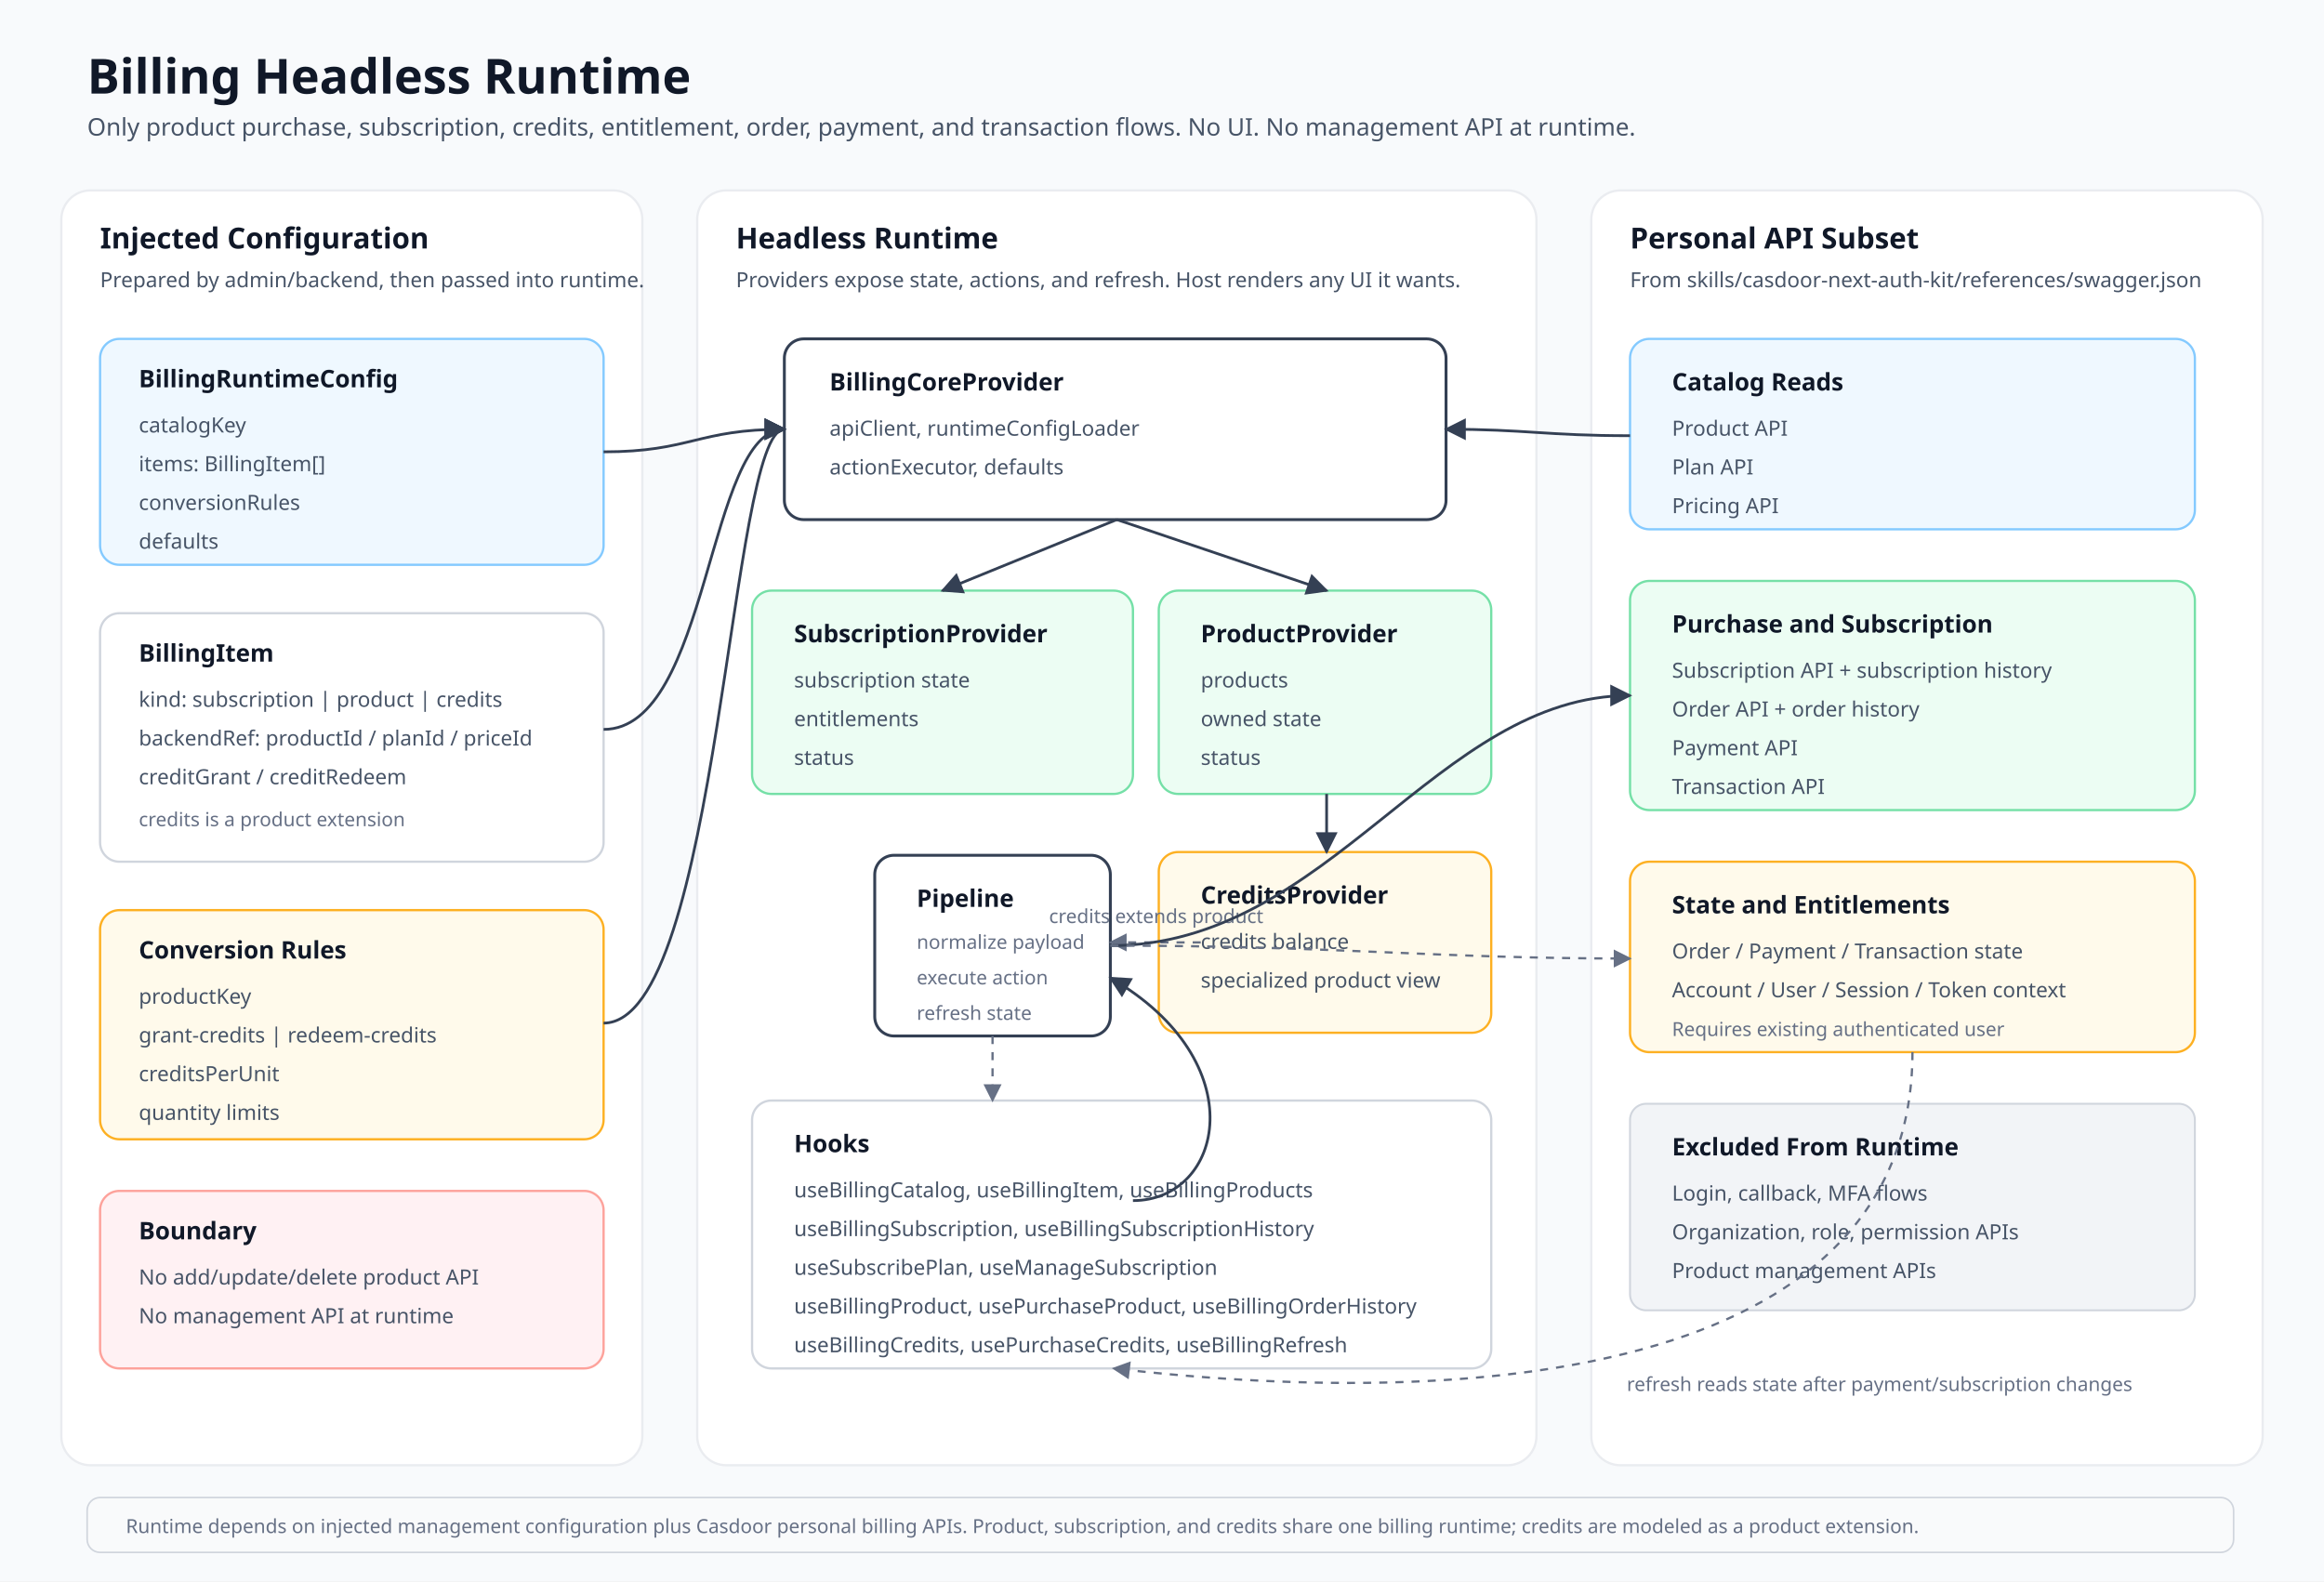
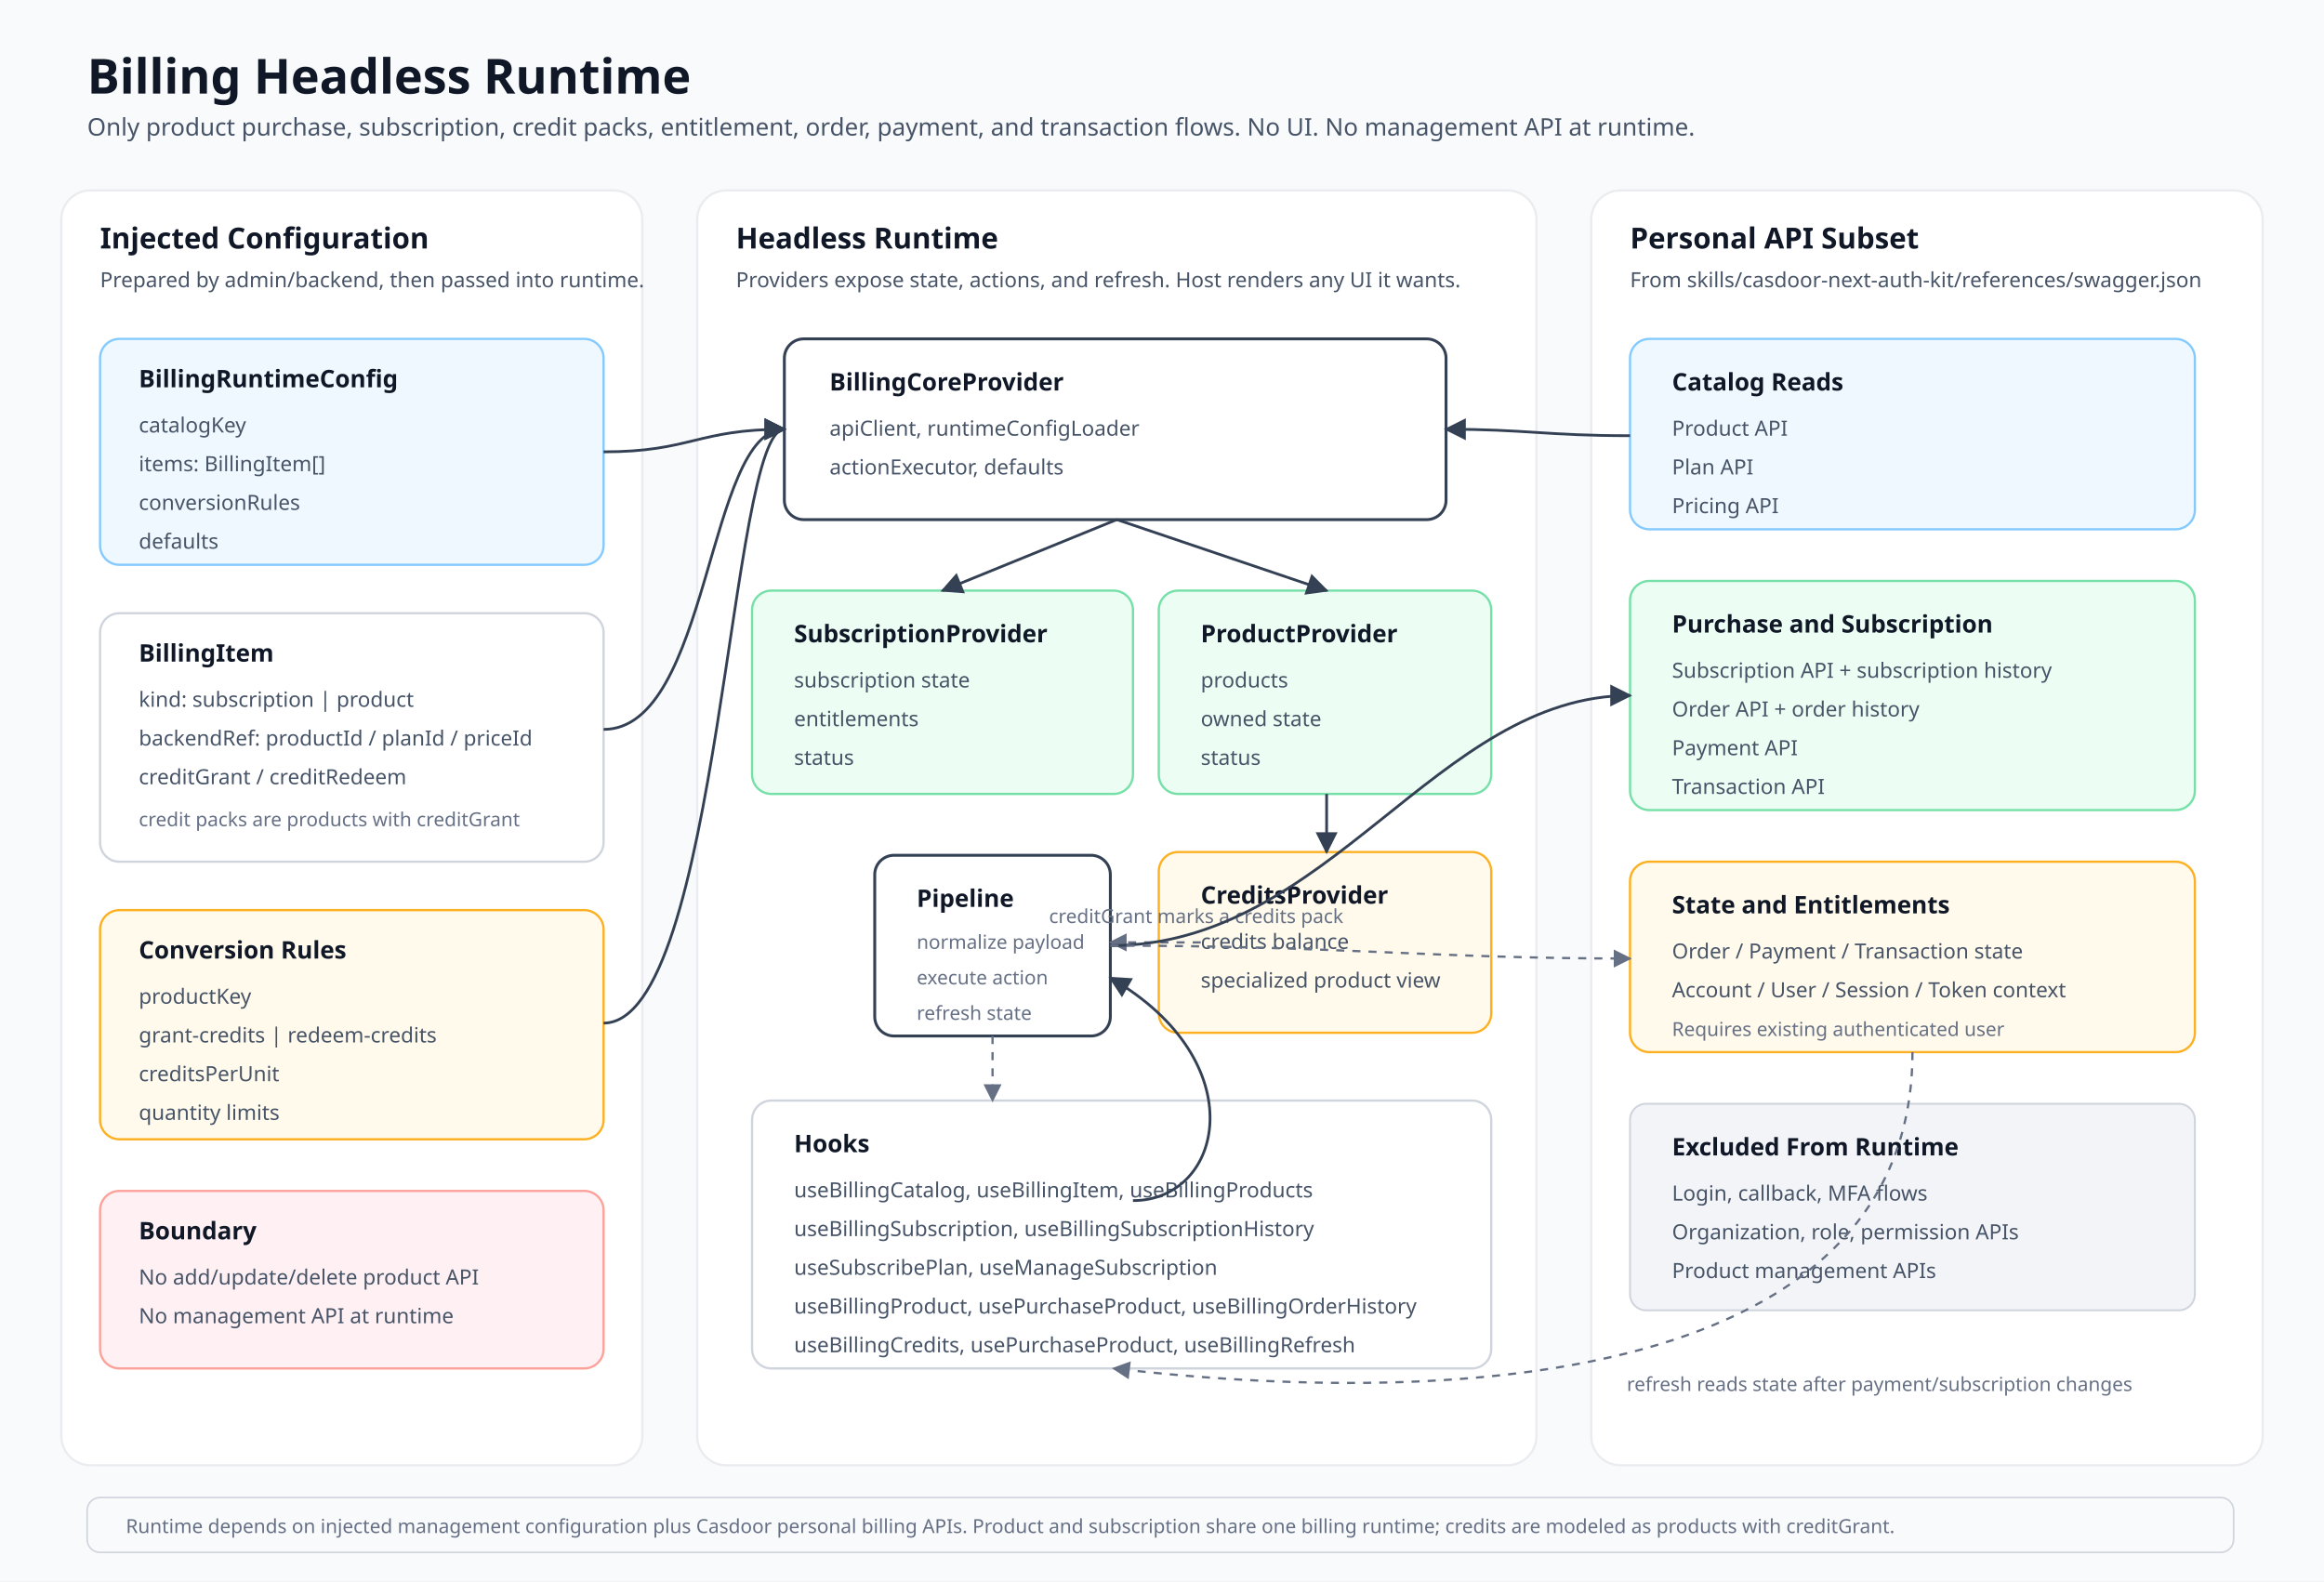
<svg xmlns="http://www.w3.org/2000/svg" width="1440" height="980" viewBox="0 0 1440 980" role="img" aria-labelledby="title desc">
  <defs>
    <marker id="arrow" viewBox="0 0 10 10" refX="9" refY="5" markerWidth="8" markerHeight="8" orient="auto-start-reverse">
      <path d="M 0 0 L 10 5 L 0 10 z" fill="#344054" />
    </marker>
    <marker id="softArrow" viewBox="0 0 10 10" refX="9" refY="5" markerWidth="8" markerHeight="8" orient="auto-start-reverse">
      <path d="M 0 0 L 10 5 L 0 10 z" fill="#667085" />
    </marker>
    <style>
      .bg { fill: #f8fafc; }
      .title { font: 700 30px sans-serif; fill: #101828; }
      .subtitle { font: 400 15px sans-serif; fill: #475467; }
      .section-title { font: 700 18px sans-serif; fill: #101828; }
      .label { font: 600 15px sans-serif; fill: #101828; }
      .small { font: 400 13px sans-serif; fill: #475467; }
      .tiny { font: 400 12px sans-serif; fill: #667085; }
      .box { fill: #ffffff; stroke: #d0d5dd; stroke-width: 1.4; rx: 12; }
      .box-strong { fill: #ffffff; stroke: #344054; stroke-width: 1.8; rx: 12; }
      .box-blue { fill: #eff8ff; stroke: #84caff; stroke-width: 1.4; rx: 12; }
      .box-green { fill: #ecfdf3; stroke: #75e0a7; stroke-width: 1.4; rx: 12; }
      .box-amber { fill: #fffaeb; stroke: #fdb022; stroke-width: 1.4; rx: 12; }
      .box-red { fill: #fff1f3; stroke: #fda29b; stroke-width: 1.4; rx: 12; }
      .box-gray { fill: #f2f4f7; stroke: #d0d5dd; stroke-width: 1.2; rx: 10; }
      .lane { fill: #ffffff; stroke: #eaecf0; stroke-width: 1.4; rx: 18; }
      .line { stroke: #344054; stroke-width: 1.7; fill: none; marker-end: url(#arrow); }
      .soft-line { stroke: #667085; stroke-width: 1.4; fill: none; stroke-dasharray: 5 5; marker-end: url(#softArrow); }
      .plain-line { stroke: #98a2b3; stroke-width: 1.3; fill: none; }
      .badge { fill: #f9fafb; stroke: #d0d5dd; stroke-width: 1; rx: 8; }
    </style>
  </defs>
  <rect class="bg" x="0" y="0" width="1440" height="980" />
  <text class="title" x="54" y="58">Billing Headless Runtime</text>
-   <text class="subtitle" x="54" y="84">Only product purchase, subscription, credits, entitlement, order, payment, and transaction flows. No UI. No management API at runtime.</text>
+   <text class="subtitle" x="54" y="84">Only product purchase, subscription, credit packs, entitlement, order, payment, and transaction flows. No UI. No management API at runtime.</text>
  <rect class="lane" x="38" y="118" width="360" height="790" />
  <text class="section-title" x="62" y="154">Injected Configuration</text>
  <text class="small" x="62" y="178">Prepared by admin/backend, then passed into runtime.</text>
  <rect class="box-blue" x="62" y="210" width="312" height="140" />
  <text class="label" x="86" y="240">BillingRuntimeConfig</text>
  <text class="small" x="86" y="268">catalogKey</text>
  <text class="small" x="86" y="292">items: BillingItem[]</text>
  <text class="small" x="86" y="316">conversionRules</text>
  <text class="small" x="86" y="340">defaults</text>
  <rect class="box" x="62" y="380" width="312" height="154" />
  <text class="label" x="86" y="410">BillingItem</text>
-   <text class="small" x="86" y="438">kind: subscription | product | credits</text>
+   <text class="small" x="86" y="438">kind: subscription | product</text>
  <text class="small" x="86" y="462">backendRef: productId / planId / priceId</text>
  <text class="small" x="86" y="486">creditGrant / creditRedeem</text>
-   <text class="tiny" x="86" y="512">credits is a product extension</text>
+   <text class="tiny" x="86" y="512">credit packs are products with creditGrant</text>
  <rect class="box-amber" x="62" y="564" width="312" height="142" />
  <text class="label" x="86" y="594">Conversion Rules</text>
  <text class="small" x="86" y="622">productKey</text>
  <text class="small" x="86" y="646">grant-credits | redeem-credits</text>
  <text class="small" x="86" y="670">creditsPerUnit</text>
  <text class="small" x="86" y="694">quantity limits</text>
  <rect class="box-red" x="62" y="738" width="312" height="110" />
  <text class="label" x="86" y="768">Boundary</text>
  <text class="small" x="86" y="796">No add/update/delete product API</text>
  <text class="small" x="86" y="820">No management API at runtime</text>
  <rect class="lane" x="432" y="118" width="520" height="790" />
  <text class="section-title" x="456" y="154">Headless Runtime</text>
  <text class="small" x="456" y="178">Providers expose state, actions, and refresh. Host renders any UI it wants.</text>
  <rect class="box-strong" x="486" y="210" width="410" height="112" />
  <text class="label" x="514" y="242">BillingCoreProvider</text>
  <text class="small" x="514" y="270">apiClient, runtimeConfigLoader</text>
  <text class="small" x="514" y="294">actionExecutor, defaults</text>
  <rect class="box-green" x="466" y="366" width="236" height="126" />
  <text class="label" x="492" y="398">SubscriptionProvider</text>
  <text class="small" x="492" y="426">subscription state</text>
  <text class="small" x="492" y="450">entitlements</text>
  <text class="small" x="492" y="474">status</text>
  <rect class="box-green" x="718" y="366" width="206" height="126" />
  <text class="label" x="744" y="398">ProductProvider</text>
  <text class="small" x="744" y="426">products</text>
  <text class="small" x="744" y="450">owned state</text>
  <text class="small" x="744" y="474">status</text>
  <rect class="box-amber" x="718" y="528" width="206" height="112" />
  <text class="label" x="744" y="560">CreditsProvider</text>
  <text class="small" x="744" y="588">credits balance</text>
  <text class="small" x="744" y="612">specialized product view</text>
  <rect class="box" x="466" y="682" width="458" height="166" />
  <text class="label" x="492" y="714">Hooks</text>
  <text class="small" x="492" y="742">useBillingCatalog, useBillingItem, useBillingProducts</text>
  <text class="small" x="492" y="766">useBillingSubscription, useBillingSubscriptionHistory</text>
  <text class="small" x="492" y="790">useSubscribePlan, useManageSubscription</text>
  <text class="small" x="492" y="814">useBillingProduct, usePurchaseProduct, useBillingOrderHistory</text>
-   <text class="small" x="492" y="838">useBillingCredits, usePurchaseCredits, useBillingRefresh</text>
+   <text class="small" x="492" y="838">useBillingCredits, usePurchaseProduct, useBillingRefresh</text>
  <rect class="lane" x="986" y="118" width="416" height="790" />
  <text class="section-title" x="1010" y="154">Personal API Subset</text>
  <text class="small" x="1010" y="178">From skills/casdoor-next-auth-kit/references/swagger.json</text>
  <rect class="box-blue" x="1010" y="210" width="350" height="118" />
  <text class="label" x="1036" y="242">Catalog Reads</text>
  <text class="small" x="1036" y="270">Product API</text>
  <text class="small" x="1036" y="294">Plan API</text>
  <text class="small" x="1036" y="318">Pricing API</text>
  <rect class="box-green" x="1010" y="360" width="350" height="142" />
  <text class="label" x="1036" y="392">Purchase and Subscription</text>
  <text class="small" x="1036" y="420">Subscription API + subscription history</text>
  <text class="small" x="1036" y="444">Order API + order history</text>
  <text class="small" x="1036" y="468">Payment API</text>
  <text class="small" x="1036" y="492">Transaction API</text>
  <rect class="box-amber" x="1010" y="534" width="350" height="118" />
  <text class="label" x="1036" y="566">State and Entitlements</text>
  <text class="small" x="1036" y="594">Order / Payment / Transaction state</text>
  <text class="small" x="1036" y="618">Account / User / Session / Token context</text>
  <text class="tiny" x="1036" y="642">Requires existing authenticated user</text>
  <rect class="box-gray" x="1010" y="684" width="350" height="128" />
  <text class="label" x="1036" y="716">Excluded From Runtime</text>
  <text class="small" x="1036" y="744">Login, callback, MFA flows</text>
  <text class="small" x="1036" y="768">Organization, role, permission APIs</text>
  <text class="small" x="1036" y="792">Product management APIs</text>
  <rect class="box-strong" x="542" y="530" width="146" height="112" />
  <text class="label" x="568" y="562">Pipeline</text>
  <text class="tiny" x="568" y="588">normalize payload</text>
  <text class="tiny" x="568" y="610">execute action</text>
  <text class="tiny" x="568" y="632">refresh state</text>
  <path class="line" d="M 374 280 C 428 280, 432 266, 486 266" />
  <path class="line" d="M 374 452 C 440 452, 438 266, 486 266" />
  <path class="line" d="M 374 634 C 446 634, 452 266, 486 266" />
  <path class="line" d="M 692 322 L 584 366" />
  <path class="line" d="M 692 322 L 822 366" />
  <path class="line" d="M 822 492 L 822 528" />
  <path class="soft-line" d="M 744 584 C 690 584, 696 584, 688 584" />
-   <text class="tiny" x="650" y="572">credits extends product</text>
+   <text class="tiny" x="650" y="572">creditGrant marks a credits pack</text>
  <path class="line" d="M 702 744 C 758 744, 778 658, 688 606" />
  <path class="line" d="M 688 586 C 824 586, 890 431, 1010 431" />
  <path class="soft-line" d="M 688 586 C 828 586, 888 594, 1010 594" />
  <path class="line" d="M 1010 270 C 958 270, 946 266, 896 266" />
  <path class="soft-line" d="M 615 642 C 615 670, 615 682, 615 682" />
  <path class="soft-line" d="M 1185 652 C 1185 846, 930 876, 690 848" />
  <text class="tiny" x="1008" y="862">refresh reads state after payment/subscription changes</text>
  <rect class="badge" x="54" y="928" width="1330" height="34" />
-   <text class="tiny" x="78" y="950">Runtime depends on injected management configuration plus Casdoor personal billing APIs. Product, subscription, and credits share one billing runtime; credits are modeled as a product extension.</text>
+   <text class="tiny" x="78" y="950">Runtime depends on injected management configuration plus Casdoor personal billing APIs. Product and subscription share one billing runtime; credits are modeled as products with creditGrant.</text>
</svg>
